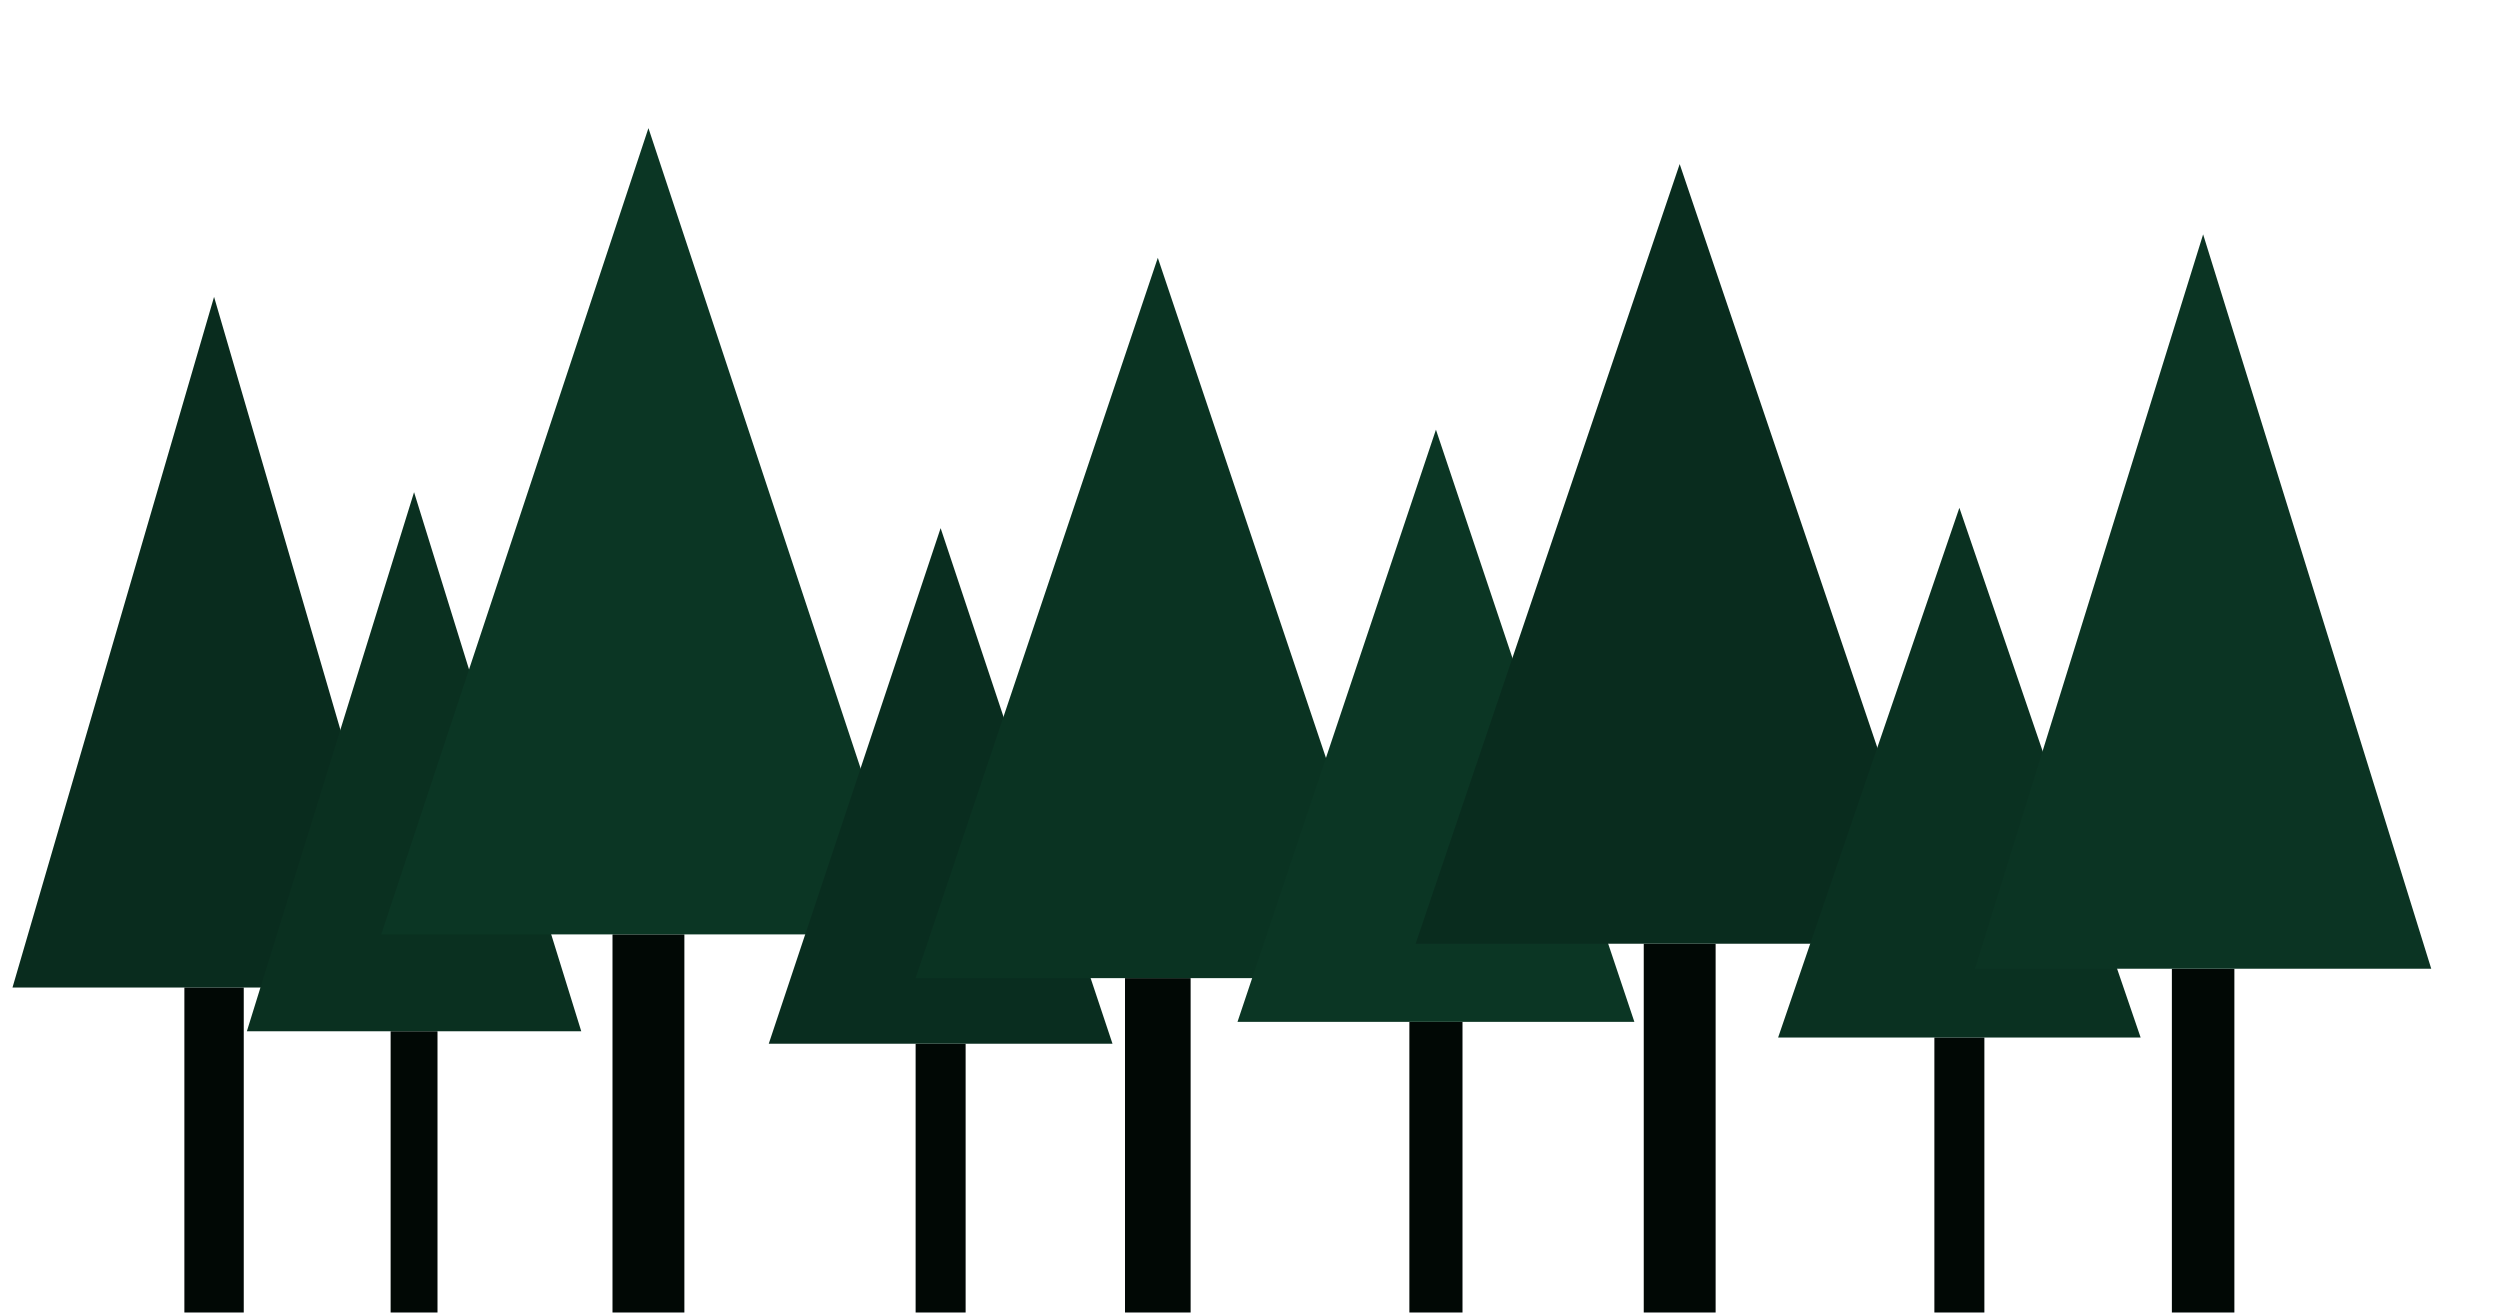
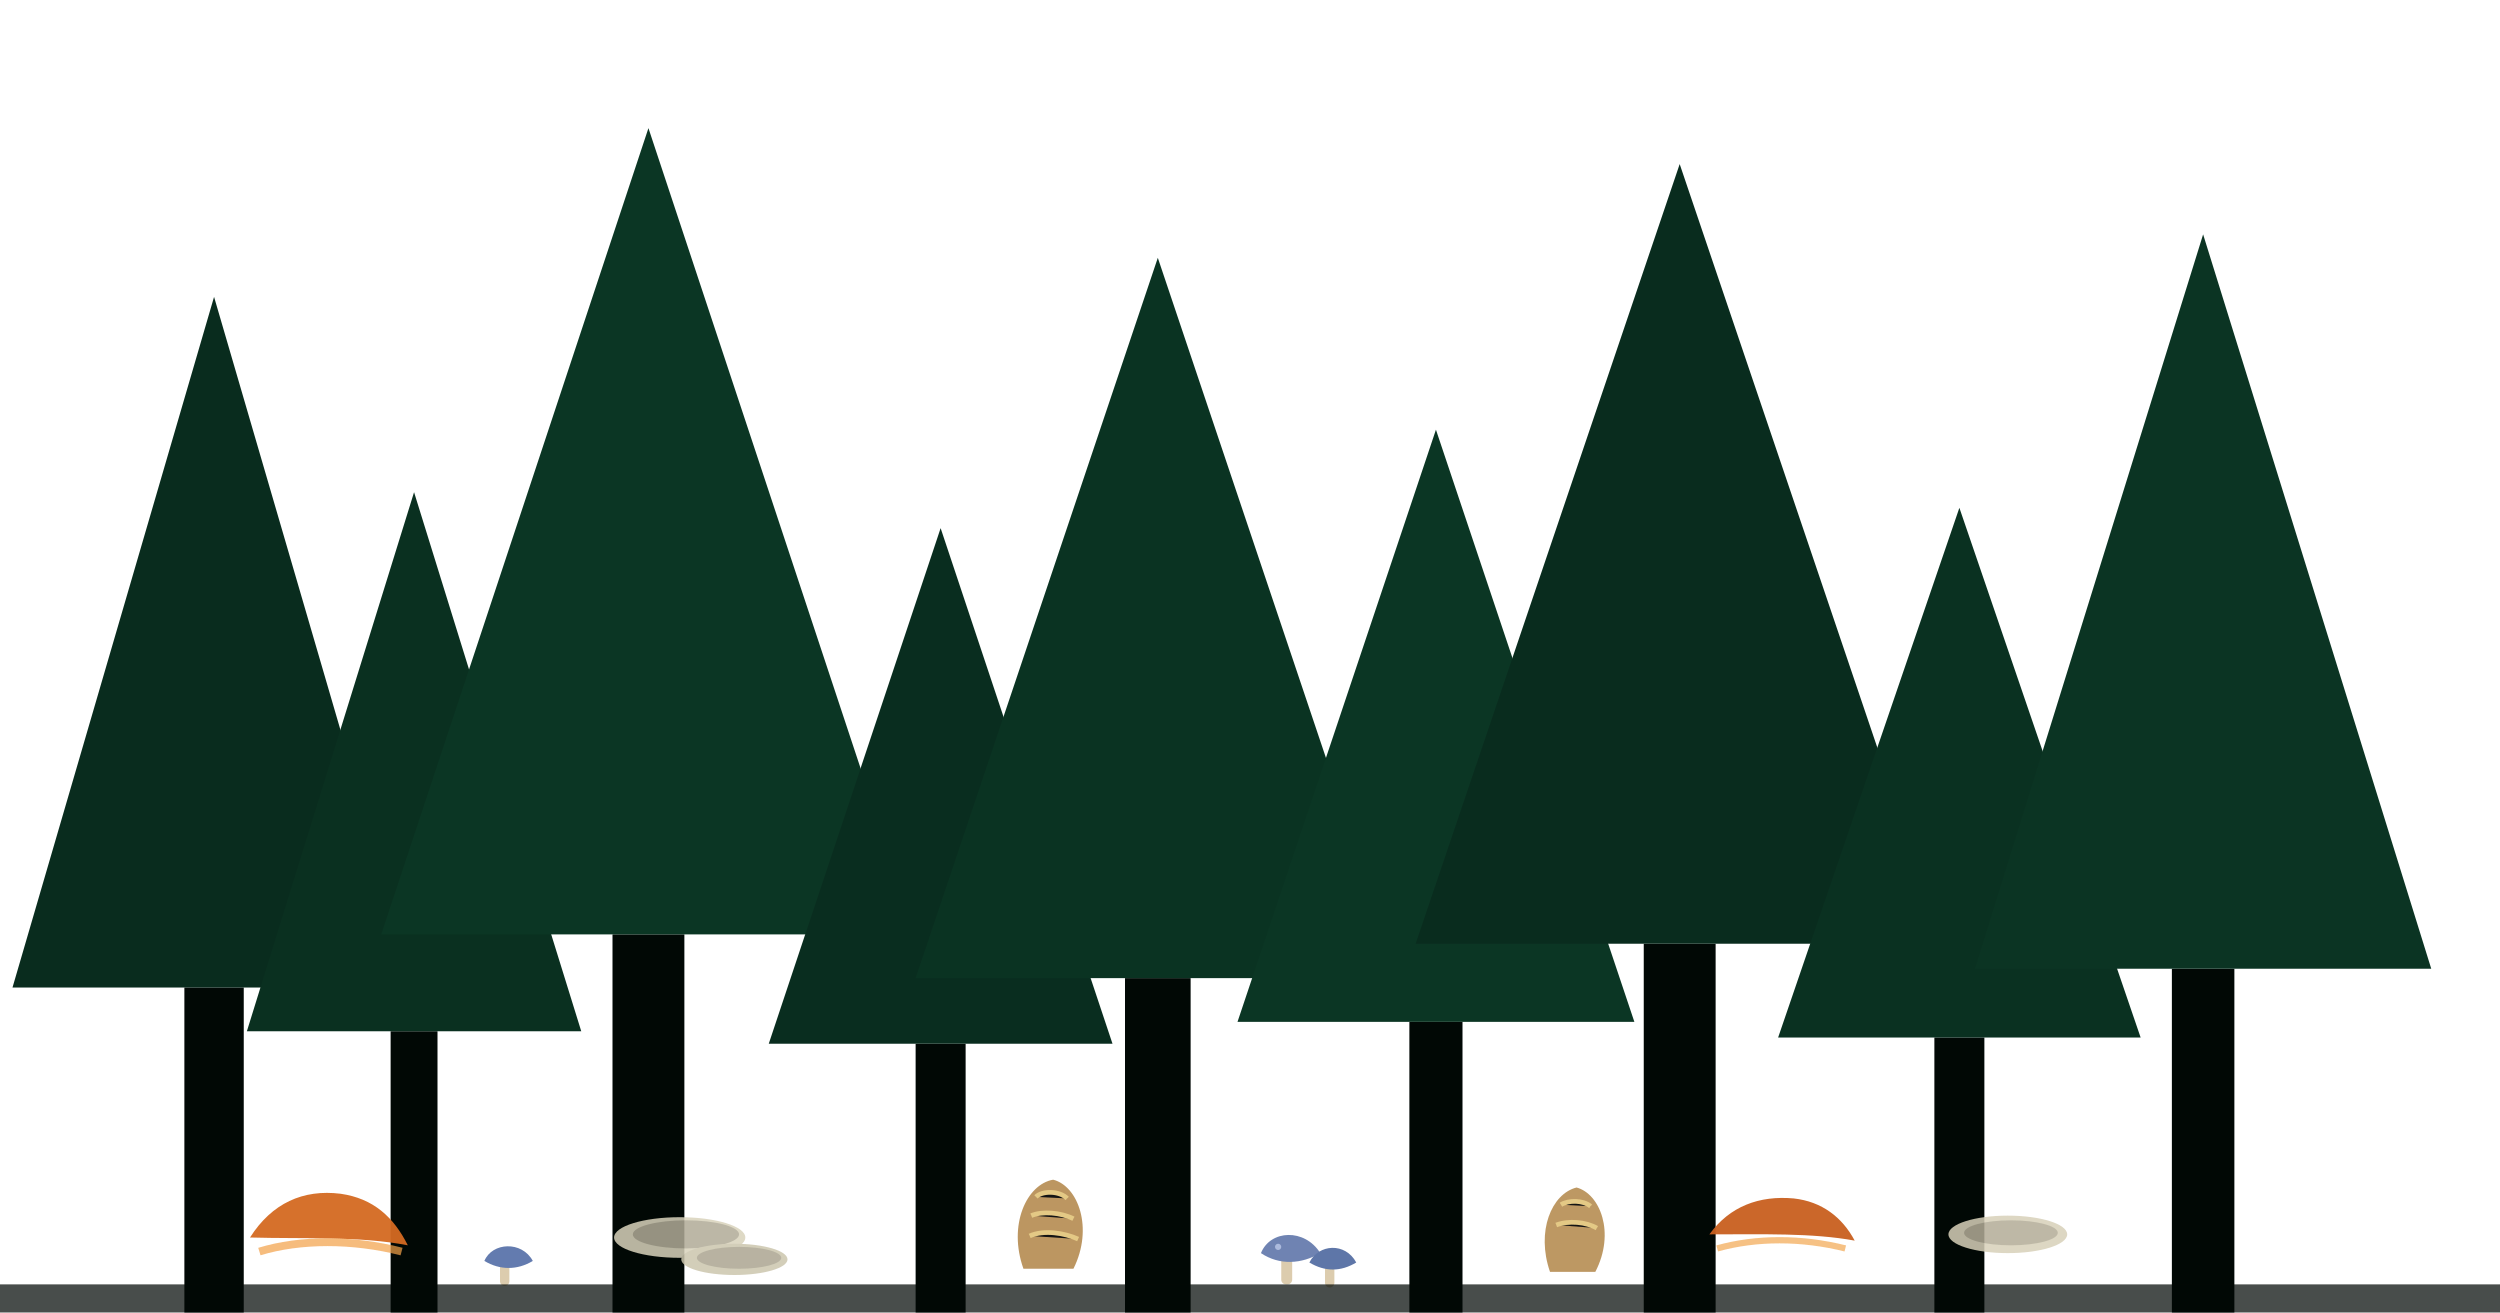
<svg xmlns="http://www.w3.org/2000/svg" viewBox="0 0 1600 840" preserveAspectRatio="none">
  <rect width="1600" height="840" fill="none" />
  <g>
    <rect x="118" y="632" width="38" height="208" fill="#010805" />
    <polygon fill="#092c1e" points="137,190 8,632 266,632" />
    <rect x="250" y="660" width="30" height="180" fill="#010805" />
    <polygon fill="#0a3020" points="265,315 158,660 372,660" />
    <rect x="392" y="598" width="46" height="242" fill="#010805" />
    <polygon fill="#0b3624" points="415,82 244,598 586,598" />
    <rect x="586" y="668" width="32" height="172" fill="#010805" />
    <polygon fill="#092d1f" points="602,338 492,668 712,668" />
    <rect x="720" y="626" width="42" height="214" fill="#010805" />
    <polygon fill="#0a3322" points="741,165 586,626 896,626" />
    <rect x="902" y="654" width="34" height="186" fill="#010805" />
    <polygon fill="#0b3624" points="919,275 792,654 1046,654" />
    <rect x="1052" y="604" width="46" height="236" fill="#010805" />
    <polygon fill="#092c1e" points="1075,105 906,604 1244,604" />
    <rect x="1238" y="664" width="32" height="176" fill="#010805" />
    <polygon fill="#0a3121" points="1254,325 1138,664 1370,664" />
    <rect x="1390" y="620" width="40" height="220" fill="#010805" />
    <polygon fill="#0b3423" points="1410,150 1264,620 1556,620" />
  </g>
+   <g opacity="0.95">
+     <path d="M160 792c14-22 34-31 58-28 21 3 34 15 43 33-31-6-66-4-101-5z" fill="#d46a22" />
+     <path d="M166 801c26-8 60-8 91 0" stroke="#f3a14a" stroke-width="5" fill="none" opacity="0.75" />
+     <path d="M1094 790c13-18 32-25 54-23 18 2 31 12 39 27-27-5-59-4-93-4z" fill="#c85f1f" />
+     <path d="M1099 799c25-7 54-7 82 0" stroke="#f2a247" stroke-width="4" fill="none" opacity="0.7" />
+   </g>
+   <g opacity="0.85">
+     <ellipse cx="435" cy="792" rx="42" ry="13" fill="#d8d2bb" />
+     <ellipse cx="439" cy="790" rx="34" ry="9" fill="#6f6a5a" opacity="0.38" />
+     <ellipse cx="470" cy="806" rx="34" ry="10" fill="#cbc5ad" />
+     <ellipse cx="473" cy="805" rx="27" ry="7" fill="#6f6a5a" opacity="0.35" />
+     <ellipse cx="1285" cy="790" rx="38" ry="12" fill="#d7d0b8" />
+     <ellipse cx="1287" cy="789" rx="30" ry="8" fill="#6f6a5a" opacity="0.35" />
+   </g>
+   <g opacity="0.92">
+     <path d="M655 812c-10-28 2-54 19-57 16 4 26 31 13 57z" fill="#b68d54" />
+     <path d="M663 766c4-4 15-4 20 1" stroke="#e2c47b" stroke-width="3" />
+     <path d="M660 778c7-3 19-2 27 2" stroke="#e2c47b" stroke-width="3" />
+     <path d="M659 791c9-4 22-2 31 2" stroke="#e2c47b" stroke-width="3" />
+     <path d="M992 814c-9-26 1-50 17-54 15 4 25 29 12 54z" fill="#b78f56" />
+     <path d="M999 771c5-3 14-3 19 1" stroke="#e2c47b" stroke-width="3" />
+     <path d="M996 784c8-3 19-2 26 2" stroke="#e2c47b" stroke-width="3" />
+   </g>
+   <g opacity="0.9">
+     <rect x="820" y="800" width="7" height="22" rx="3" fill="#d8c7a5" />
+     <path d="M807 802c6-15 28-16 38 0-12 7-26 8-38 0z" fill="#5f76aa" />
+     <circle cx="818" cy="798" r="2" fill="#dbe6ff" opacity="0.55" />
+     <rect x="848" y="806" width="6" height="18" rx="3" fill="#d8c7a5" />
+     <path d="M838 808c6-12 23-13 30 0-10 6-20 6-30 0z" fill="#4d679e" />
+     <rect x="320" y="805" width="6" height="18" rx="3" fill="#d8c7a5" />
+     <path d="M310 807c5-12 24-13 31 0-10 6-21 6-31 0z" fill="#526da6" />
+   </g>
+   <path d="M0 822h1600v18H0z" fill="#020805" opacity="0.72" />
</svg>
